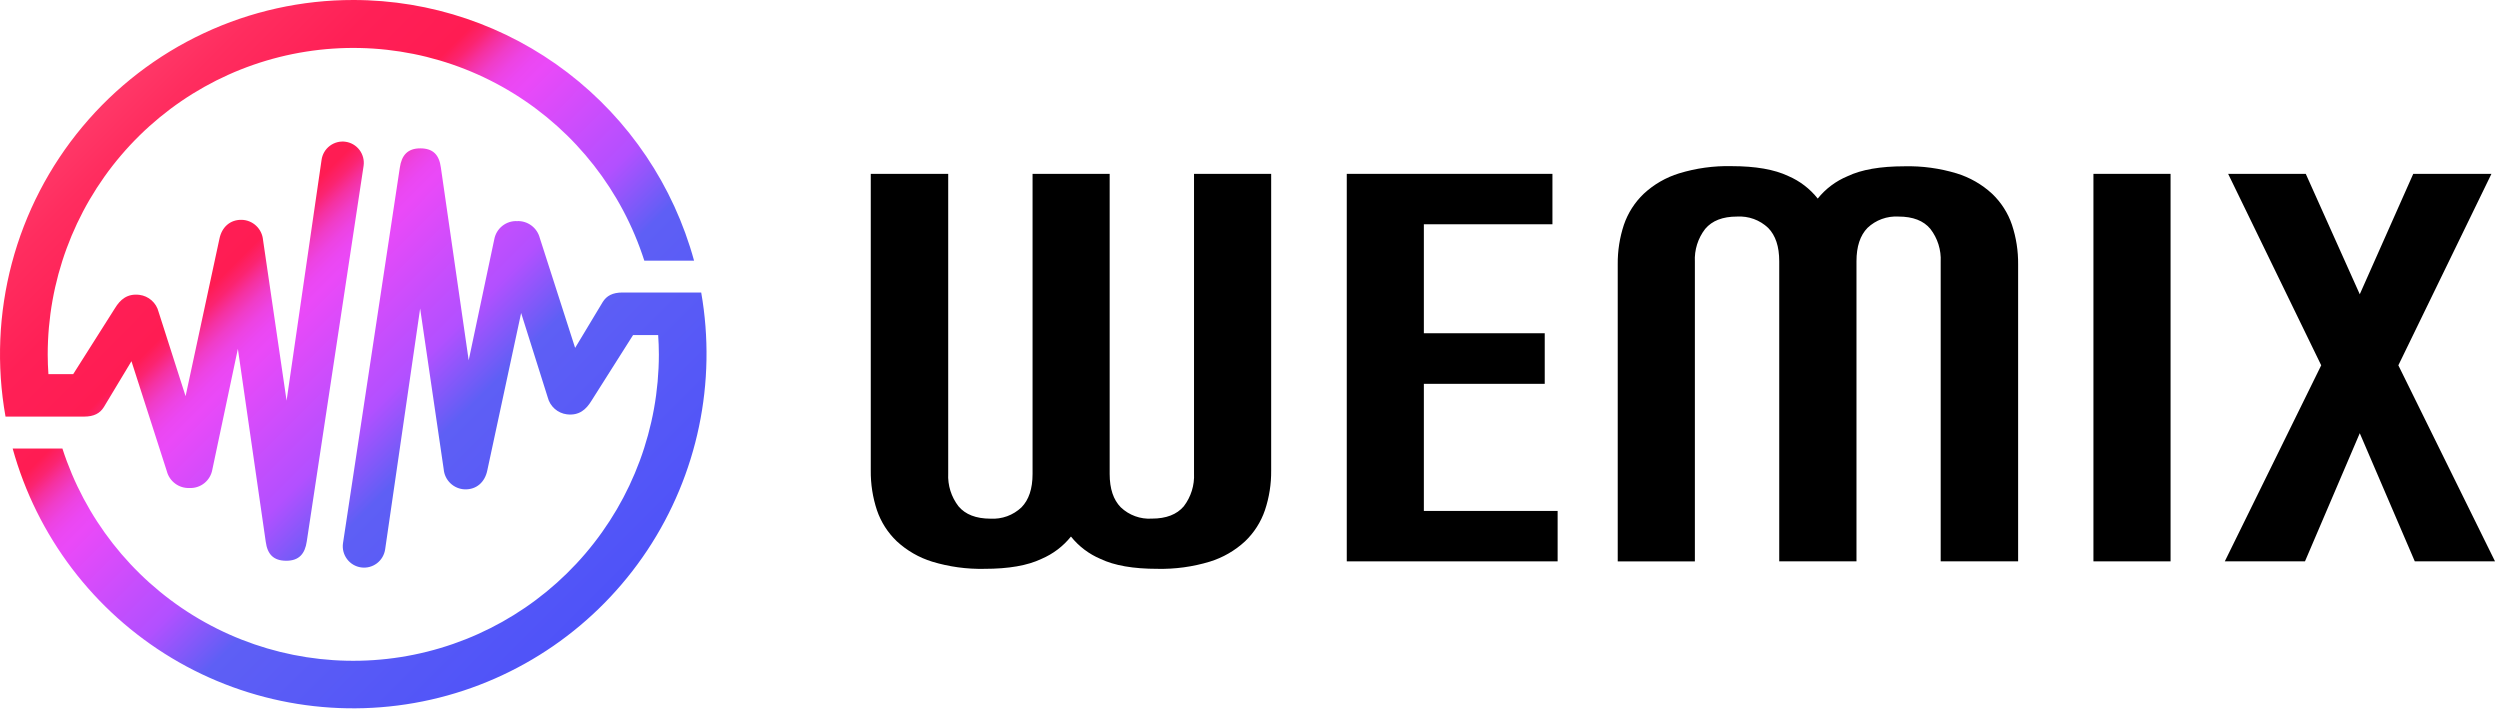
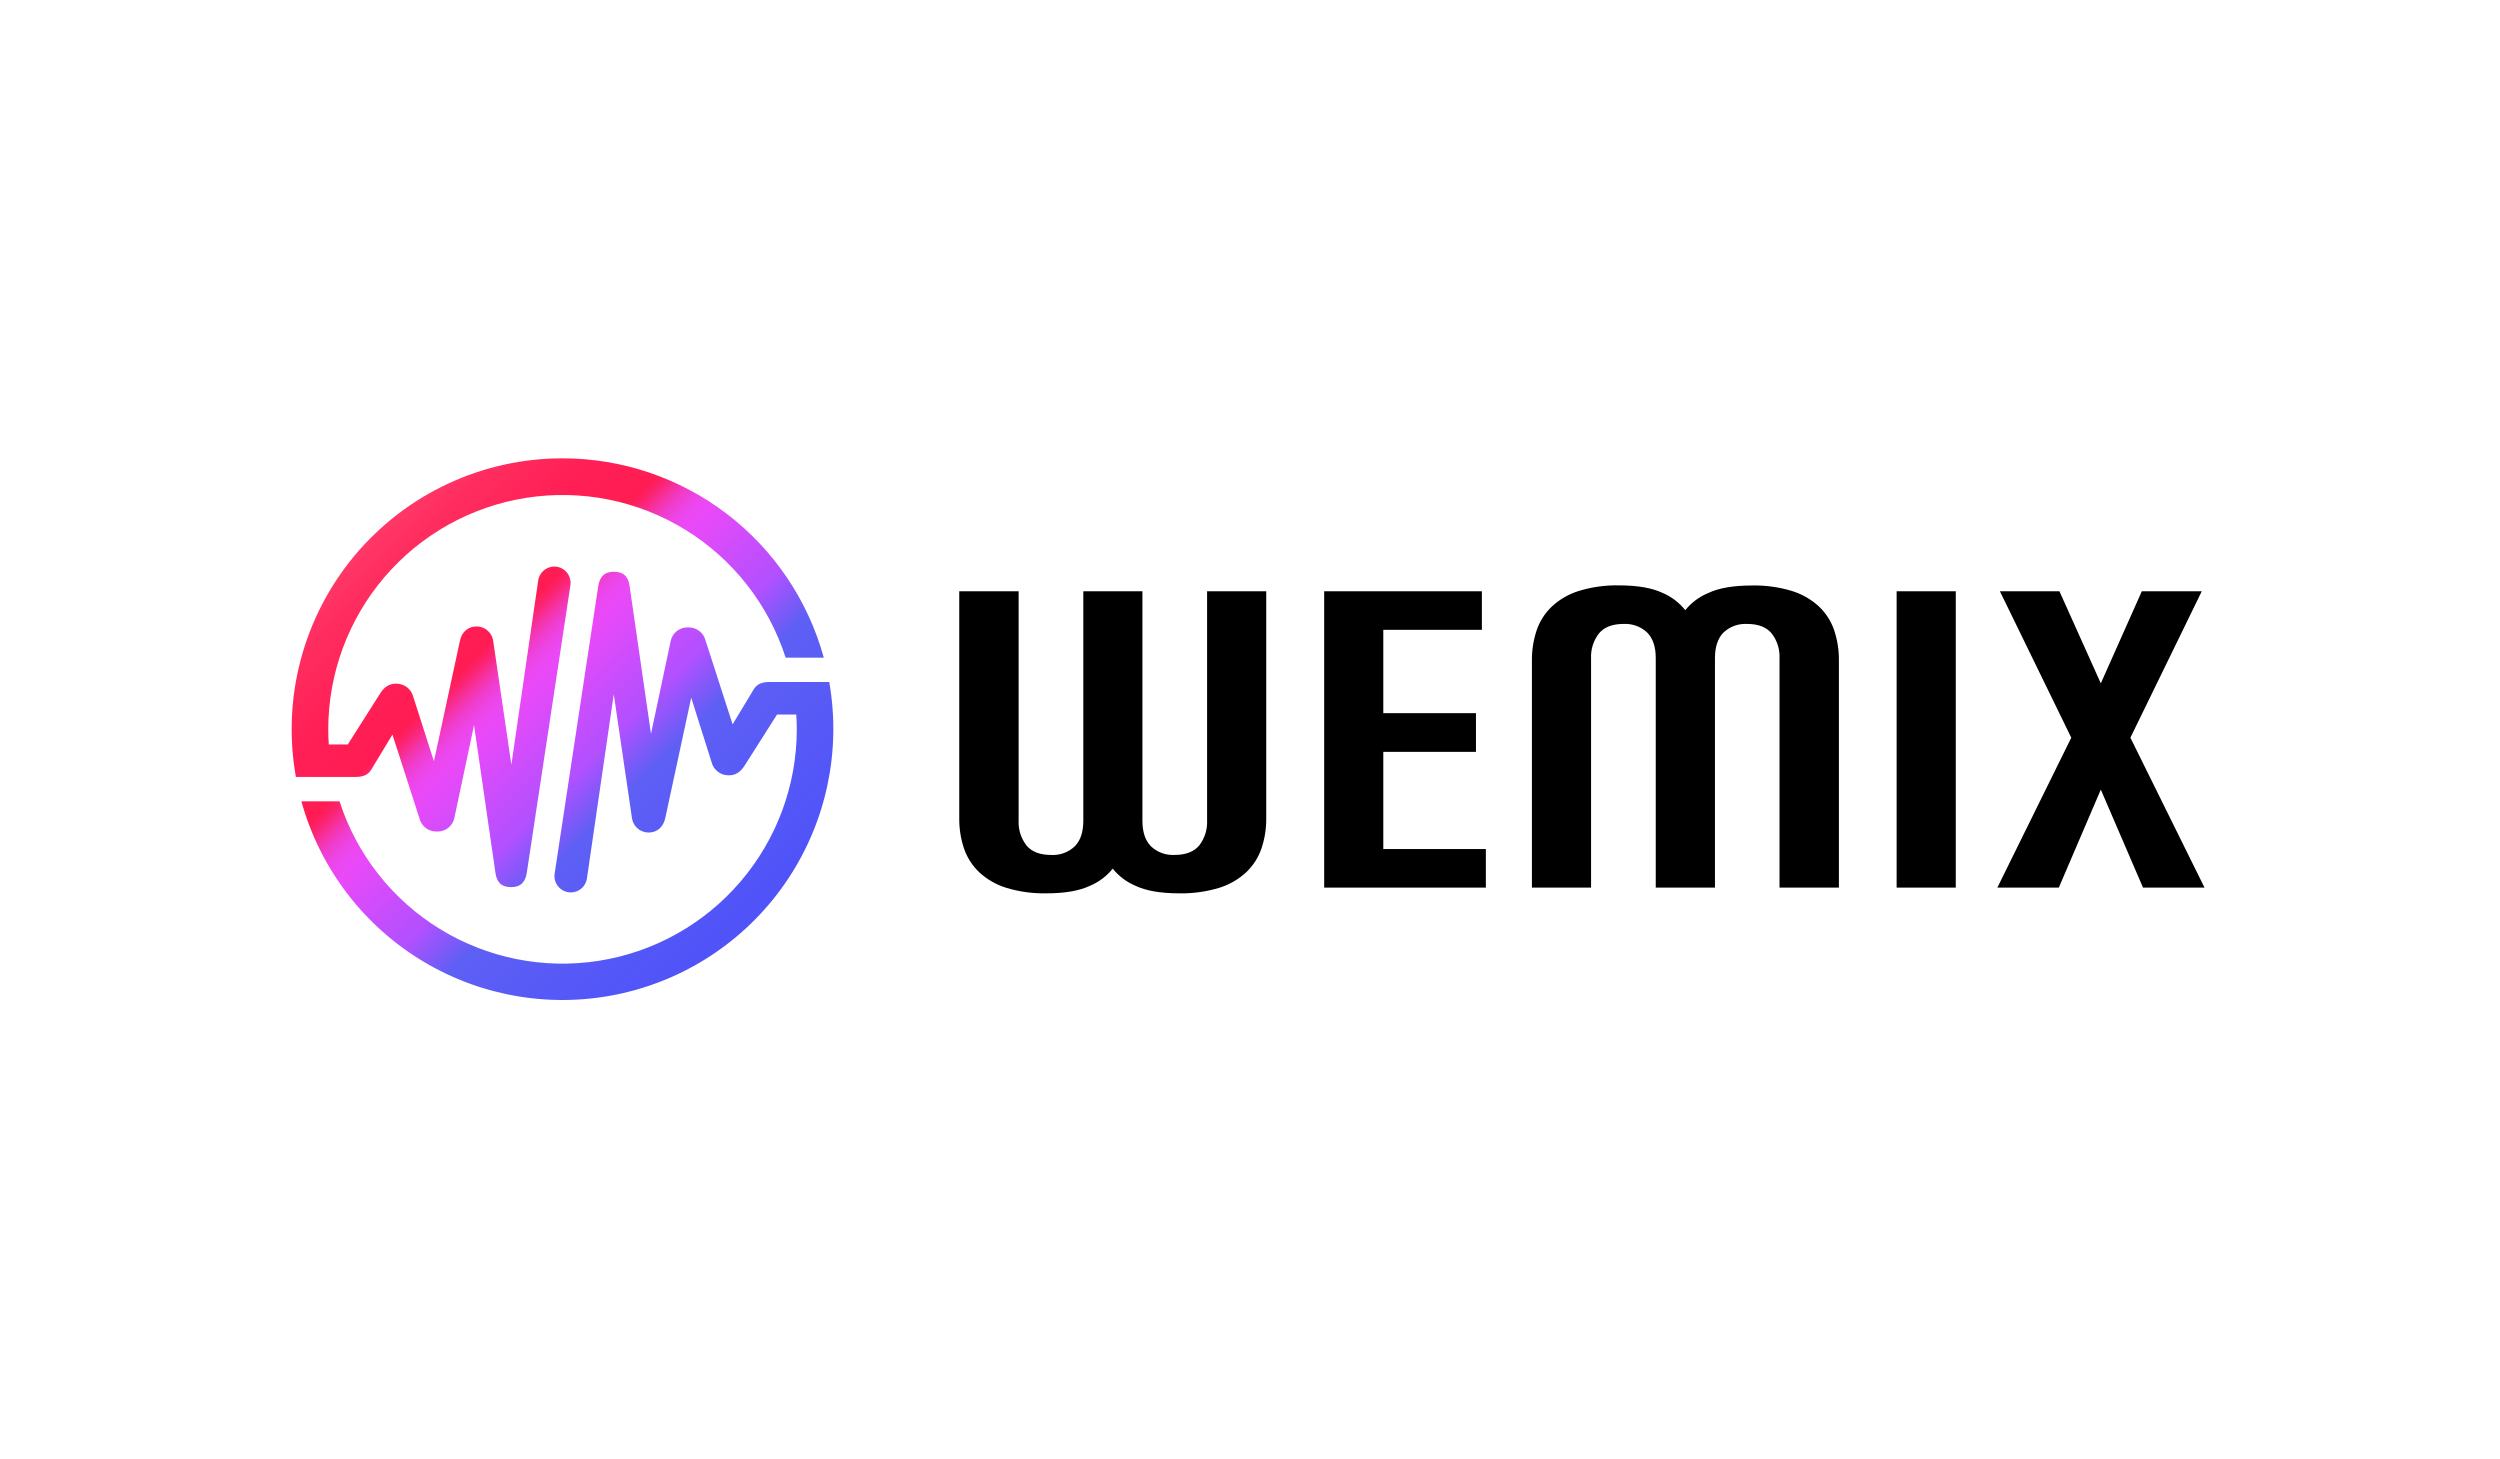
- <svg xmlns="http://www.w3.org/2000/svg" width="120" height="34" viewBox="0 0 120 34" fill="none">
-   <path d="M49.563 8.345H53.264V22.749C53.264 23.462 53.443 23.99 53.797 24.351C53.995 24.539 54.23 24.685 54.487 24.778C54.744 24.872 55.018 24.911 55.291 24.893C55.979 24.893 56.486 24.696 56.821 24.304C57.167 23.852 57.342 23.292 57.313 22.725V8.345H61.016V22.587C61.023 23.233 60.922 23.876 60.717 24.489C60.524 25.057 60.196 25.57 59.761 25.985C59.278 26.431 58.701 26.764 58.071 26.959C57.255 27.207 56.404 27.323 55.551 27.304C54.399 27.304 53.491 27.146 52.826 26.829C52.27 26.594 51.782 26.225 51.406 25.754C51.03 26.224 50.542 26.593 49.986 26.829C49.322 27.146 48.413 27.304 47.259 27.304C46.407 27.323 45.557 27.207 44.742 26.959C44.112 26.764 43.534 26.431 43.05 25.985C42.614 25.57 42.286 25.057 42.093 24.489C41.89 23.875 41.79 23.233 41.797 22.587V8.345H45.514V22.725C45.485 23.293 45.66 23.853 46.009 24.304C46.339 24.697 46.849 24.894 47.539 24.896C47.812 24.912 48.086 24.872 48.343 24.779C48.6 24.685 48.835 24.539 49.033 24.351C49.386 23.99 49.563 23.456 49.563 22.749V8.345Z" fill="black" />
-   <path d="M64.645 8.345H74.517V10.765H68.345V15.996H74.147V18.424H68.345V24.525H74.766V26.945H64.645V8.345Z" fill="black" />
-   <path d="M85.403 12.542C85.403 11.829 85.226 11.301 84.873 10.94C84.674 10.752 84.44 10.606 84.183 10.512C83.925 10.419 83.652 10.379 83.379 10.395C82.688 10.395 82.183 10.592 81.849 10.987C81.5 11.438 81.325 11.998 81.354 12.566V26.946H77.651V12.692C77.644 12.046 77.744 11.403 77.947 10.79C78.141 10.223 78.469 9.71 78.904 9.297C79.386 8.85 79.964 8.516 80.594 8.322C81.409 8.073 82.258 7.955 83.111 7.975C84.263 7.975 85.172 8.133 85.838 8.45C86.393 8.688 86.878 9.06 87.251 9.532C87.63 9.059 88.124 8.69 88.685 8.457C89.35 8.14 90.259 7.982 91.413 7.982C92.261 7.962 93.106 8.076 93.918 8.322C94.551 8.516 95.132 8.849 95.618 9.297C96.053 9.71 96.382 10.222 96.574 10.79C96.777 11.403 96.877 12.046 96.87 12.692V26.943H93.153V12.566C93.182 11.998 93.007 11.438 92.658 10.987C92.33 10.592 91.82 10.395 91.128 10.395C90.856 10.379 90.584 10.419 90.328 10.512C90.072 10.605 89.838 10.75 89.641 10.937C89.288 11.299 89.111 11.831 89.111 12.54V26.943H85.403V12.542Z" fill="black" />
-   <path d="M104.187 26.945H100.485V8.345H104.187V26.945Z" fill="black" />
-   <path d="M106.951 8.345H110.677L113.269 14.125L115.836 8.345H119.589L115.121 17.535L119.761 26.945H115.91L113.269 20.794L110.639 26.945H106.79L111.418 17.535L106.951 8.345Z" fill="black" />
-   <path d="M16.961 6.99664e-06C14.482 -0.002 12.032 0.541 9.785 1.593C7.538 2.644 5.548 4.177 3.956 6.084C2.364 7.991 1.208 10.225 0.57 12.629C-0.067 15.033 -0.172 17.548 0.265 19.997H4.03C4.512 19.997 4.8 19.84 4.987 19.537L6.31 17.338L8.006 22.614C8.068 22.854 8.209 23.065 8.408 23.212C8.606 23.36 8.848 23.434 9.095 23.424C9.352 23.436 9.604 23.354 9.806 23.193C10.007 23.032 10.144 22.804 10.19 22.55L11.418 16.743L12.755 26.001C12.836 26.61 13.131 26.916 13.742 26.916C14.349 26.916 14.641 26.586 14.726 25.98L17.453 7.958C17.472 7.825 17.464 7.69 17.43 7.56C17.396 7.43 17.338 7.308 17.257 7.2C17.176 7.093 17.076 7.003 16.96 6.935C16.845 6.867 16.717 6.823 16.585 6.804C16.452 6.785 16.317 6.793 16.188 6.827C16.058 6.861 15.937 6.92 15.83 7.001C15.614 7.164 15.472 7.407 15.435 7.675L13.756 19.231L12.626 11.521C12.604 11.263 12.489 11.021 12.301 10.842C12.114 10.663 11.867 10.56 11.608 10.552C11.055 10.538 10.645 10.892 10.53 11.474L8.908 19.017L7.612 14.97C7.559 14.756 7.442 14.564 7.278 14.419C7.114 14.273 6.91 14.18 6.693 14.153C6.103 14.081 5.767 14.387 5.519 14.793L3.514 17.958H2.324C2.303 17.648 2.29 17.335 2.29 17.022C2.29 13.513 3.539 10.12 5.812 7.454C8.085 4.787 11.232 3.023 14.686 2.479C18.141 1.935 21.675 2.647 24.653 4.487C27.631 6.326 29.856 9.172 30.927 12.512H33.315C32.331 8.917 30.198 5.746 27.244 3.485C24.289 1.225 20.677 0 16.961 6.99664e-06ZM33.658 14.04H29.886C29.404 14.04 29.116 14.197 28.929 14.5L27.606 16.699L25.91 11.423C25.848 11.183 25.706 10.972 25.508 10.825C25.31 10.677 25.067 10.602 24.821 10.613C24.564 10.601 24.311 10.683 24.11 10.844C23.908 11.005 23.772 11.233 23.725 11.488L22.497 17.294L21.161 8.036C21.079 7.427 20.784 7.121 20.174 7.121C19.567 7.121 19.275 7.451 19.19 8.057L16.463 26.079C16.425 26.349 16.496 26.622 16.66 26.839C16.823 27.056 17.066 27.199 17.334 27.236C17.603 27.274 17.875 27.203 18.092 27.039C18.308 26.875 18.45 26.631 18.488 26.362L20.167 14.809L21.297 22.519C21.318 22.778 21.434 23.02 21.621 23.198C21.809 23.377 22.055 23.481 22.314 23.489C22.867 23.503 23.278 23.149 23.393 22.567L25.014 15.024L26.29 19.071C26.343 19.284 26.46 19.476 26.624 19.622C26.788 19.768 26.992 19.86 27.209 19.888C27.799 19.959 28.135 19.653 28.383 19.248L30.388 16.082H31.592C31.612 16.392 31.626 16.705 31.626 17.018C31.621 20.523 30.369 23.912 28.097 26.573C25.825 29.235 22.681 30.996 19.23 31.54C15.779 32.084 12.248 31.374 9.272 29.539C6.296 27.703 4.071 24.863 2.995 21.528H0.607C1.771 25.741 4.506 29.342 8.244 31.586C11.983 33.83 16.438 34.545 20.688 33.582C24.937 32.619 28.654 30.053 31.069 26.415C33.484 22.776 34.411 18.346 33.658 14.04Z" fill="url(#paint0_linear_4069_10100)" />
+ <svg xmlns="http://www.w3.org/2000/svg" width="120" height="70" viewBox="0 0 120 70" fill="none">
+   <path d="M51.999 28.381H54.836V39.396C54.836 39.941 54.973 40.345 55.244 40.621C55.396 40.765 55.576 40.877 55.773 40.948C55.97 41.019 56.18 41.049 56.39 41.036C56.917 41.036 57.306 40.885 57.562 40.585C57.828 40.239 57.962 39.812 57.94 39.378V28.381H60.779V39.272C60.785 39.766 60.707 40.258 60.55 40.727C60.402 41.161 60.15 41.553 59.817 41.87C59.447 42.212 59.004 42.467 58.521 42.616C57.895 42.805 57.243 42.894 56.589 42.88C55.706 42.88 55.01 42.758 54.5 42.516C54.074 42.337 53.699 42.054 53.411 41.694C53.123 42.053 52.749 42.336 52.323 42.516C51.813 42.758 51.116 42.88 50.232 42.88C49.579 42.894 48.927 42.805 48.302 42.616C47.819 42.466 47.376 42.212 47.005 41.87C46.671 41.553 46.419 41.161 46.272 40.727C46.115 40.258 46.039 39.766 46.044 39.272V28.381H48.894V39.378C48.872 39.812 49.006 40.24 49.273 40.585C49.526 40.886 49.917 41.036 50.446 41.038C50.656 41.05 50.866 41.02 51.063 40.948C51.26 40.877 51.44 40.765 51.592 40.621C51.863 40.345 51.999 39.937 51.999 39.396V28.381Z" fill="black" />
+   <path d="M63.561 28.381H71.13V30.232H66.398V34.232H70.846V36.089H66.398V40.754H71.321V42.605H63.561V28.381Z" fill="black" />
+   <path d="M79.476 31.591C79.476 31.046 79.34 30.642 79.069 30.366C78.917 30.222 78.737 30.11 78.54 30.039C78.343 29.967 78.133 29.937 77.924 29.949C77.394 29.949 77.007 30.1 76.751 30.402C76.484 30.747 76.349 31.175 76.371 31.609V42.605H73.532V31.706C73.527 31.212 73.604 30.72 73.76 30.251C73.908 29.817 74.159 29.426 74.493 29.109C74.863 28.767 75.306 28.512 75.788 28.364C76.413 28.173 77.065 28.084 77.718 28.098C78.602 28.098 79.299 28.22 79.809 28.462C80.234 28.643 80.607 28.928 80.892 29.289C81.183 28.928 81.562 28.645 81.992 28.467C82.502 28.225 83.199 28.104 84.083 28.104C84.733 28.088 85.382 28.176 86.004 28.364C86.489 28.512 86.934 28.767 87.307 29.109C87.641 29.425 87.893 29.817 88.04 30.251C88.196 30.72 88.273 31.212 88.267 31.706V42.604H85.417V31.609C85.44 31.175 85.305 30.747 85.038 30.402C84.786 30.1 84.395 29.949 83.865 29.949C83.656 29.937 83.448 29.967 83.252 30.038C83.055 30.11 82.876 30.221 82.725 30.364C82.454 30.64 82.318 31.047 82.318 31.589V42.604H79.476V31.591Z" fill="black" />
+   <path d="M93.877 42.605H91.038V28.381H93.877V42.605Z" fill="black" />
+   <path d="M95.995 28.381H98.853L100.839 32.801L102.807 28.381H105.685L102.259 35.409L105.817 42.605H102.864L100.839 37.901L98.823 42.605H95.873L99.421 35.409L95.995 28.381Z" fill="black" />
+   <path d="M27.004 22C25.103 21.998 23.225 22.414 21.502 23.218C19.779 24.022 18.254 25.194 17.033 26.652C15.812 28.11 14.926 29.819 14.437 31.657C13.948 33.496 13.868 35.419 14.203 37.292H17.09C17.459 37.292 17.68 37.172 17.823 36.94L18.837 35.259L20.138 39.293C20.185 39.477 20.294 39.638 20.446 39.751C20.598 39.863 20.784 39.92 20.973 39.913C21.17 39.922 21.363 39.859 21.518 39.736C21.672 39.613 21.777 39.438 21.813 39.244L22.754 34.803L23.779 41.883C23.841 42.349 24.067 42.583 24.535 42.583C25.001 42.583 25.225 42.331 25.29 41.867L27.381 28.085C27.395 27.984 27.389 27.88 27.363 27.781C27.337 27.681 27.292 27.588 27.23 27.506C27.169 27.424 27.091 27.355 27.003 27.303C26.914 27.251 26.817 27.217 26.715 27.203C26.613 27.189 26.51 27.195 26.411 27.221C26.311 27.247 26.218 27.292 26.136 27.354C25.971 27.479 25.862 27.664 25.833 27.869L24.546 36.706L23.68 30.811C23.663 30.613 23.575 30.428 23.431 30.291C23.287 30.154 23.098 30.075 22.9 30.069C22.476 30.058 22.161 30.329 22.073 30.774L20.829 36.542L19.836 33.447C19.795 33.284 19.706 33.138 19.58 33.026C19.454 32.915 19.298 32.844 19.131 32.823C18.679 32.768 18.421 33.002 18.231 33.312L16.694 35.733H15.782C15.766 35.496 15.756 35.256 15.756 35.017C15.756 32.334 16.713 29.739 18.456 27.7C20.198 25.661 22.611 24.312 25.259 23.896C27.908 23.48 30.618 24.024 32.901 25.431C35.184 26.838 36.889 29.014 37.711 31.568H39.542C38.787 28.819 37.152 26.394 34.887 24.665C32.622 22.937 29.852 22 27.004 22V22ZM39.804 32.737H36.912C36.543 32.737 36.322 32.856 36.179 33.088L35.165 34.77L33.864 30.735C33.817 30.552 33.708 30.39 33.556 30.278C33.404 30.165 33.218 30.108 33.029 30.116C32.832 30.107 32.639 30.17 32.484 30.293C32.33 30.416 32.225 30.59 32.189 30.785L31.248 35.225L30.223 28.145C30.161 27.679 29.935 27.445 29.466 27.445C29.001 27.445 28.777 27.698 28.712 28.161L26.621 41.943C26.593 42.149 26.647 42.358 26.772 42.524C26.898 42.69 27.084 42.799 27.29 42.828C27.496 42.856 27.704 42.802 27.87 42.677C28.036 42.551 28.145 42.365 28.174 42.159L29.461 33.325L30.327 39.22C30.344 39.418 30.432 39.603 30.576 39.74C30.72 39.877 30.909 39.956 31.108 39.962C31.531 39.973 31.846 39.702 31.935 39.257L33.178 33.489L34.156 36.584C34.197 36.747 34.286 36.894 34.412 37.005C34.537 37.116 34.694 37.187 34.86 37.208C35.313 37.263 35.57 37.029 35.76 36.719L37.297 34.298H38.221C38.236 34.535 38.246 34.775 38.246 35.014C38.243 37.694 37.283 40.285 35.541 42.321C33.799 44.356 31.389 45.703 28.743 46.119C26.097 46.535 23.39 45.992 21.109 44.588C18.827 43.185 17.121 41.013 16.297 38.463H14.466C15.358 41.684 17.454 44.438 20.321 46.154C23.187 47.87 26.603 48.417 29.86 47.68C33.118 46.944 35.968 44.982 37.819 42.2C39.671 39.417 40.382 36.029 39.804 32.737V32.737Z" fill="url(#paint0_linear_5176_14111)" />
  <defs>
-     <linearGradient id="paint0_linear_4069_10100" x1="-1.681" y1="-1.687" x2="43.871" y2="43.711" gradientUnits="userSpaceOnUse">
+     <linearGradient id="paint0_linear_5176_14111" x1="12.711" y1="20.71" x2="47.545" y2="55.516" gradientUnits="userSpaceOnUse">
      <stop stop-color="#FC829F" />
      <stop offset="0.06" stop-color="#FD5E84" />
      <stop offset="0.12" stop-color="#FE416F" />
      <stop offset="0.18" stop-color="#FF2D5F" />
      <stop offset="0.24" stop-color="#FF2056" />
      <stop offset="0.3" stop-color="#FF1C53" />
      <stop offset="0.31" stop-color="#FB2471" />
      <stop offset="0.32" stop-color="#F531A1" />
      <stop offset="0.33" stop-color="#F03CC7" />
      <stop offset="0.34" stop-color="#ED43E2" />
      <stop offset="0.35" stop-color="#EB47F2" />
      <stop offset="0.36" stop-color="#EA49F8" />
      <stop offset="0.42" stop-color="#C44EFD" />
      <stop offset="0.45" stop-color="#B250FF" />
      <stop offset="0.5" stop-color="#5E5FF5" />
      <stop offset="1" stop-color="#323CFF" />
    </linearGradient>
  </defs>
</svg>
